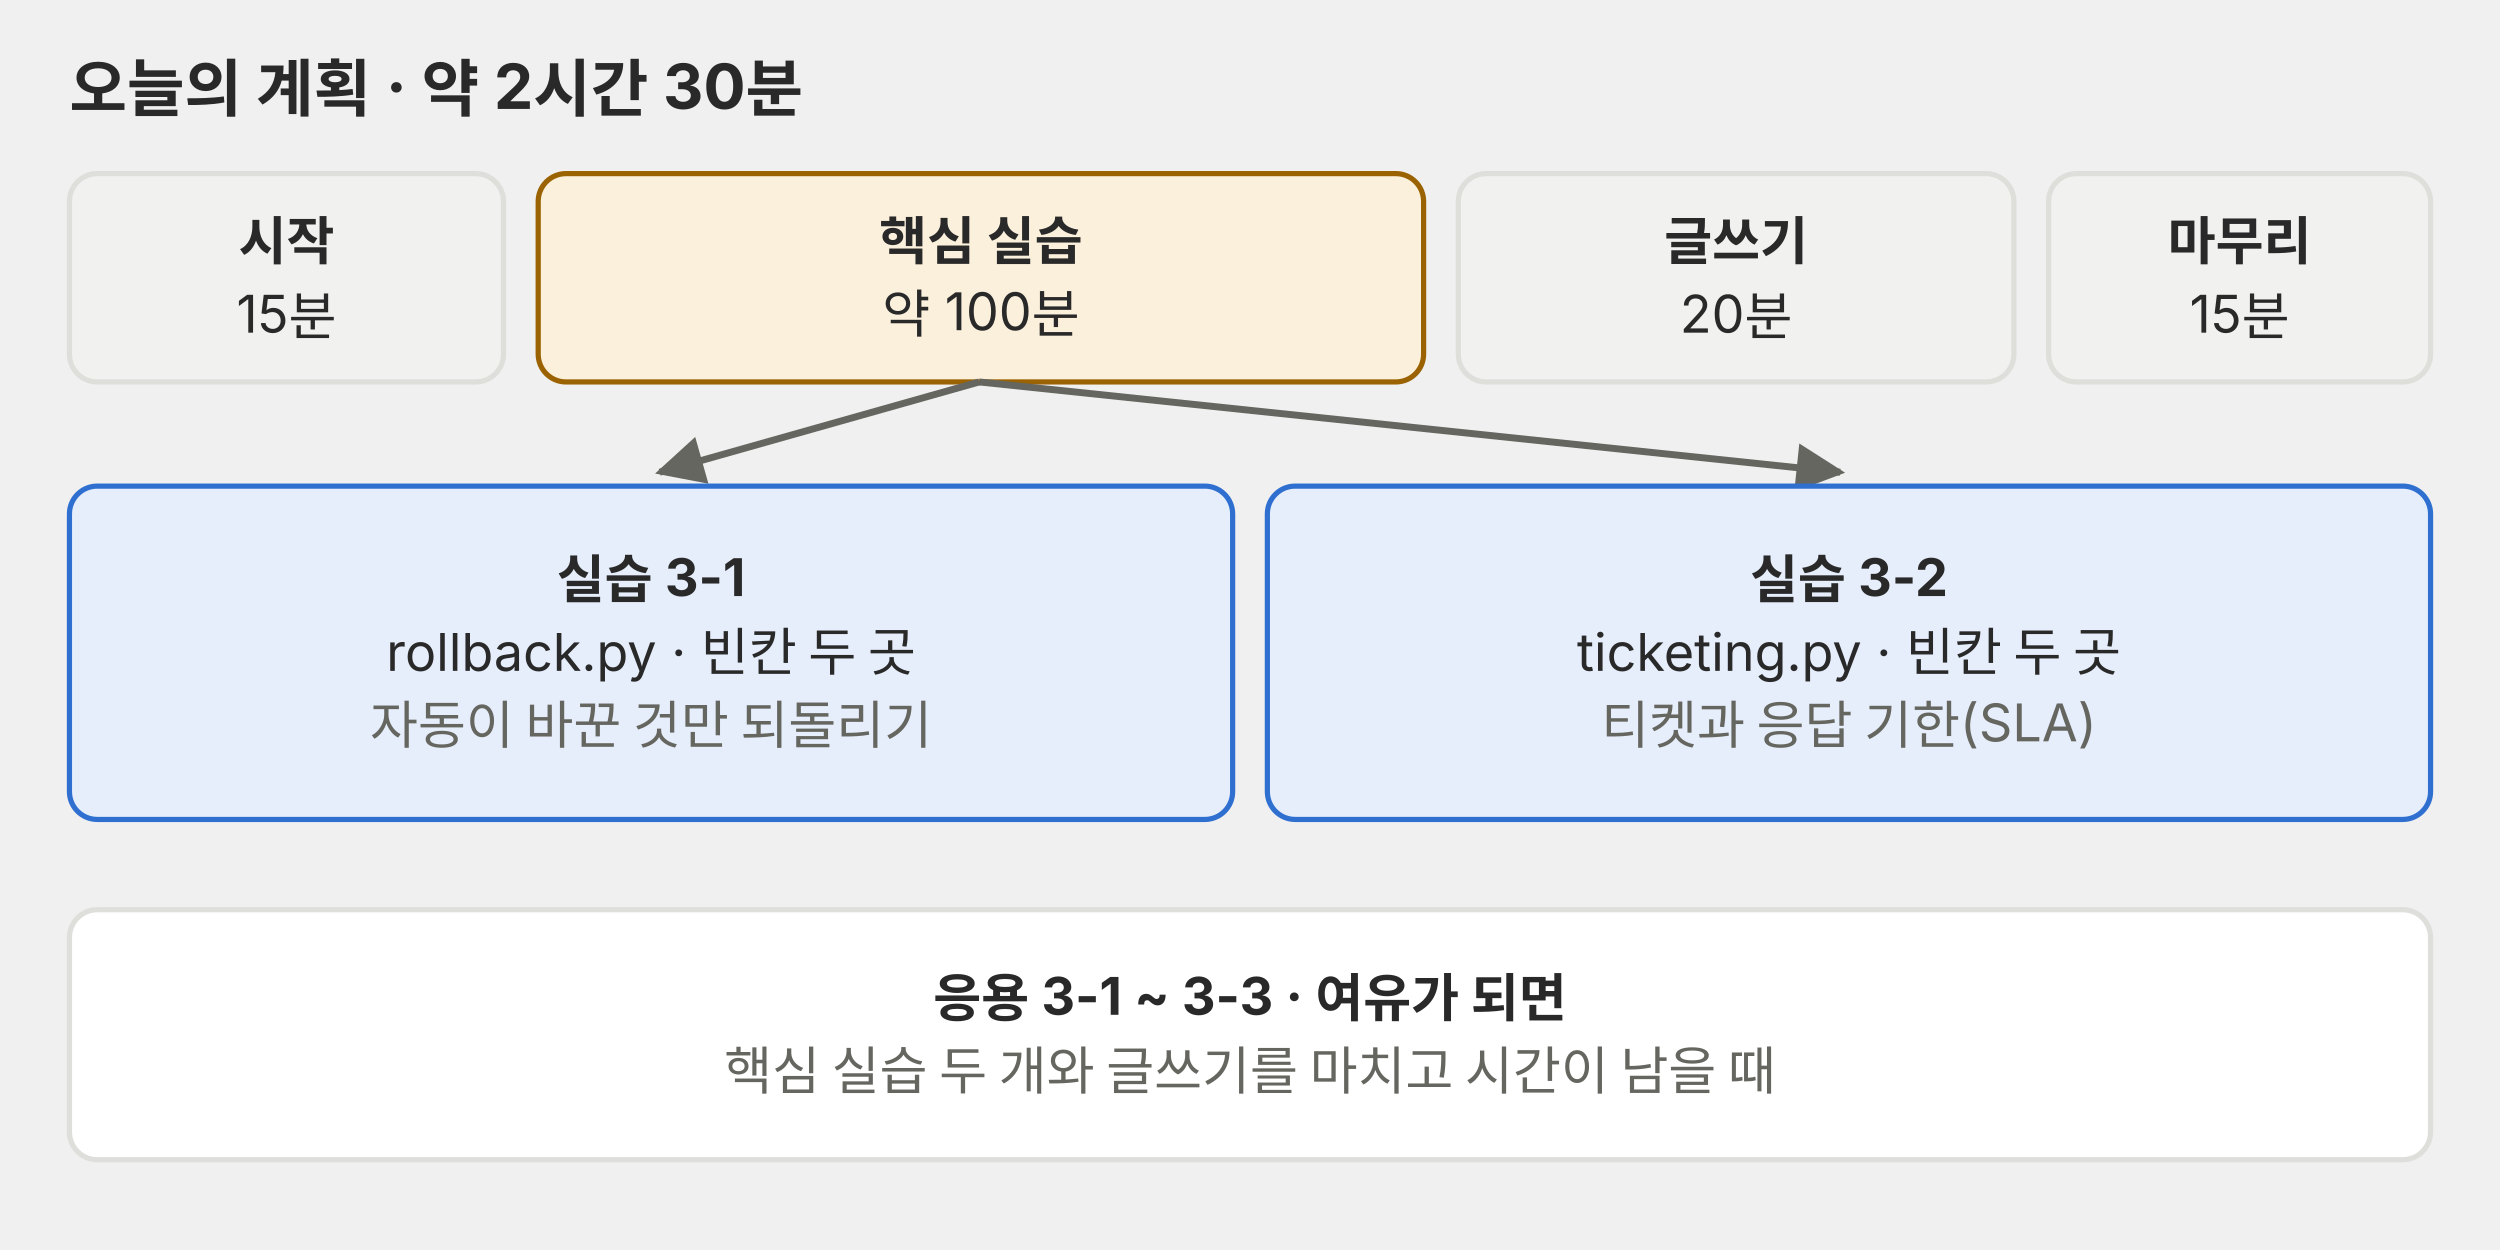
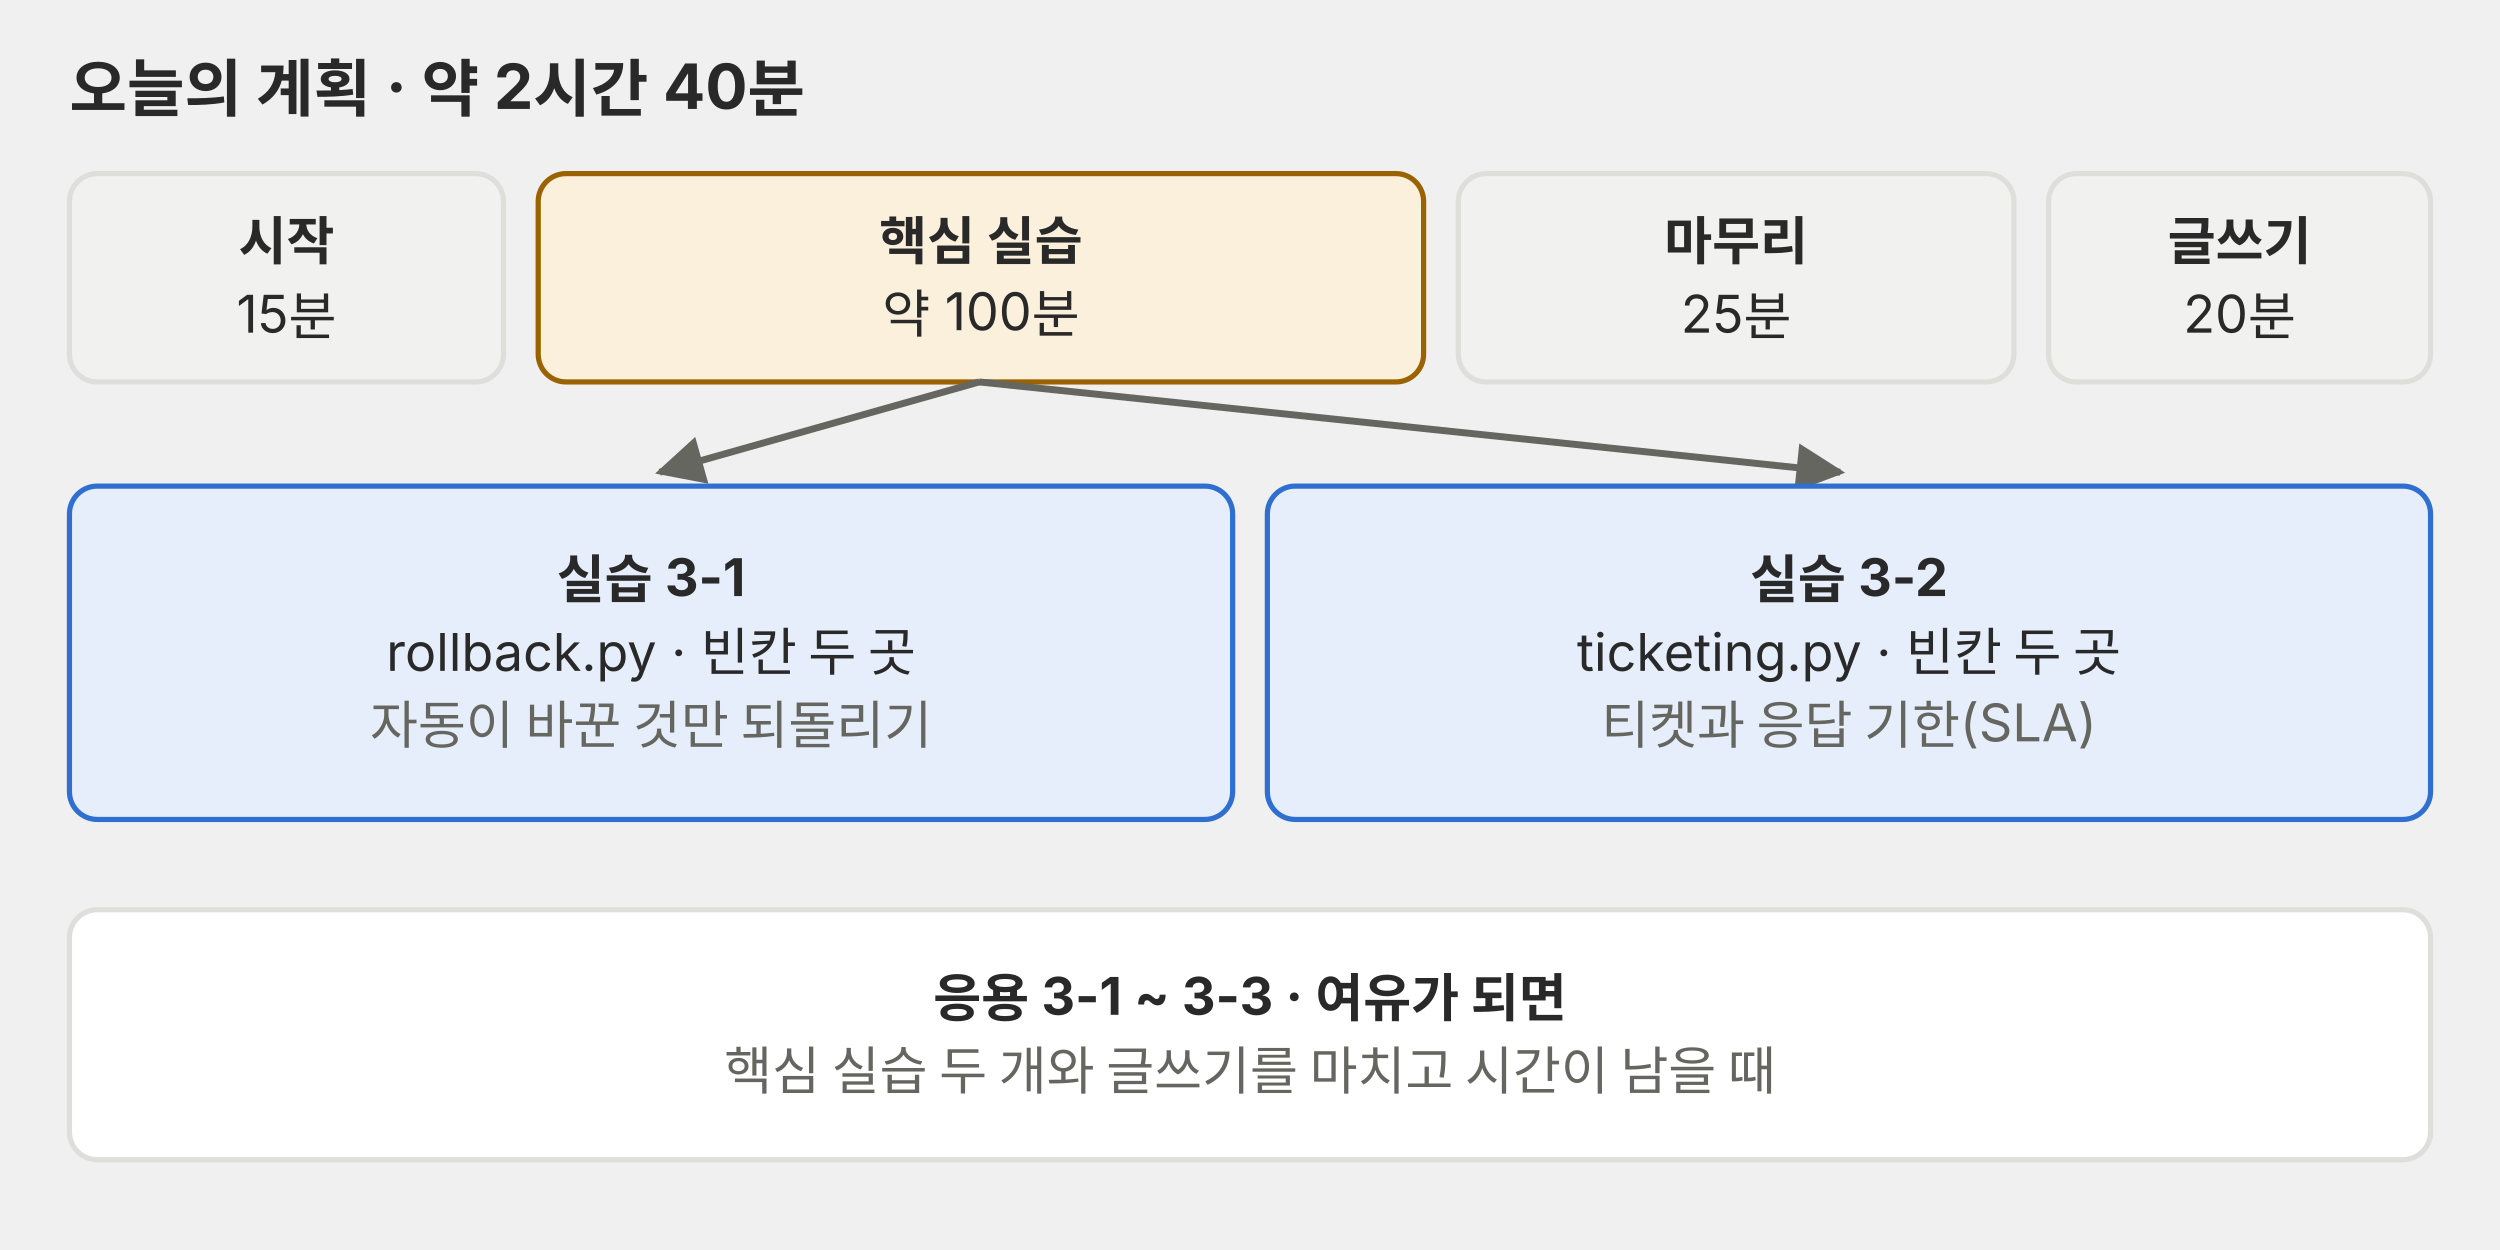
<svg xmlns="http://www.w3.org/2000/svg" viewBox="0 0 720 360" role="img" font-family="Pretendard, 'Noto Sans KR', -apple-system, 'Segoe UI', sans-serif">
  <defs>
    <marker id="a-p01" viewBox="0 0 10 10" refX="9" refY="5" markerWidth="7" markerHeight="7" orient="auto-start-reverse">
      <path d="M0 0 L10 5 L0 10 z" fill="#666660" />
    </marker>
  </defs>
-   <text x="20" y="32.0" font-size="18" fill="#292929" font-weight="700">오늘의 계획 · 약 2시간 30분</text>
+   <text x="20" y="32.0" font-size="18" fill="#292929" font-weight="700">오늘의 계획 · 약 2시간 40분</text>
  <rect x="20" y="50" width="125" height="60" rx="8" fill="#f1f1ef" stroke="#dededb" stroke-width="1.5" />
  <text x="82.5" y="74.8" font-size="15" fill="#292929" text-anchor="middle" font-weight="700">시작</text>
  <text x="82.5" y="95.8" font-size="15" fill="#292929" text-anchor="middle">15분</text>
  <rect x="155" y="50" width="255" height="60" rx="8" fill="#fbf0dc" stroke="#9a6200" stroke-width="1.5" />
  <text x="282.5" y="74.8" font-size="15" fill="#292929" text-anchor="middle" font-weight="700">핵심 실습</text>
  <text x="282.5" y="95.8" font-size="15" fill="#292929" text-anchor="middle">약 100분</text>
  <rect x="420" y="50" width="160" height="60" rx="8" fill="#f1f1ef" stroke="#dededb" stroke-width="1.5" />
-   <text x="500.0" y="74.8" font-size="15" fill="#292929" text-anchor="middle" font-weight="700">글쓰기</text>
-   <text x="500.0" y="95.8" font-size="15" fill="#292929" text-anchor="middle">20분</text>
+   <text x="500.0" y="74.8" font-size="15" fill="#292929" text-anchor="middle" font-weight="700">마무리</text>
+   <text x="500.0" y="95.8" font-size="15" fill="#292929" text-anchor="middle">25분</text>
  <rect x="590" y="50" width="110" height="60" rx="8" fill="#f1f1ef" stroke="#dededb" stroke-width="1.5" />
-   <text x="645.0" y="74.8" font-size="15" fill="#292929" text-anchor="middle" font-weight="700">마무리</text>
-   <text x="645.0" y="95.8" font-size="15" fill="#292929" text-anchor="middle">15분</text>
+   <text x="645.0" y="74.8" font-size="15" fill="#292929" text-anchor="middle" font-weight="700">글쓰기</text>
+   <text x="645.0" y="95.8" font-size="15" fill="#292929" text-anchor="middle">20분</text>
  <line x1="282" y1="110" x2="190" y2="136" stroke="#666660" stroke-width="2" marker-end="url(#a-p01)" />
  <line x1="282" y1="110" x2="530" y2="136" stroke="#666660" stroke-width="2" marker-end="url(#a-p01)" />
  <rect x="20" y="140" width="335" height="96" rx="8" fill="#e6eefb" stroke="#2f6fd0" stroke-width="1.5" />
  <text x="187.5" y="172.2" font-size="15" fill="#292929" text-anchor="middle" font-weight="700">실습 3-1</text>
  <text x="187.5" y="193.2" font-size="15" fill="#292929" text-anchor="middle">rollback.py · 빈칸 두 곳</text>
  <text x="187.5" y="214.2" font-size="15" fill="#666660" text-anchor="middle">자동이 바꾼 것만 되돌리기</text>
  <rect x="365" y="140" width="335" height="96" rx="8" fill="#e6eefb" stroke="#2f6fd0" stroke-width="1.5" />
  <text x="532.5" y="172.2" font-size="15" fill="#292929" text-anchor="middle" font-weight="700">실습 3-2</text>
  <text x="532.5" y="193.2" font-size="15" fill="#292929" text-anchor="middle">ticketing.py · 빈칸 두 곳</text>
  <text x="532.5" y="214.2" font-size="15" fill="#666660" text-anchor="middle">티켓과 응답 기한(SLA)</text>
  <rect x="20" y="262" width="680" height="72" rx="8" fill="#ffffff" stroke="#dededb" stroke-width="1.5" />
  <text x="360.0" y="292.8" font-size="15" fill="#292929" text-anchor="middle" font-weight="700">응용 3-1 ~ 3-3 · 여유가 되면</text>
  <text x="360.0" y="313.8" font-size="15" fill="#666660" text-anchor="middle">핵심 실습 두 개와 글쓰기를 마치고 시간이 남을 때</text>
</svg>
